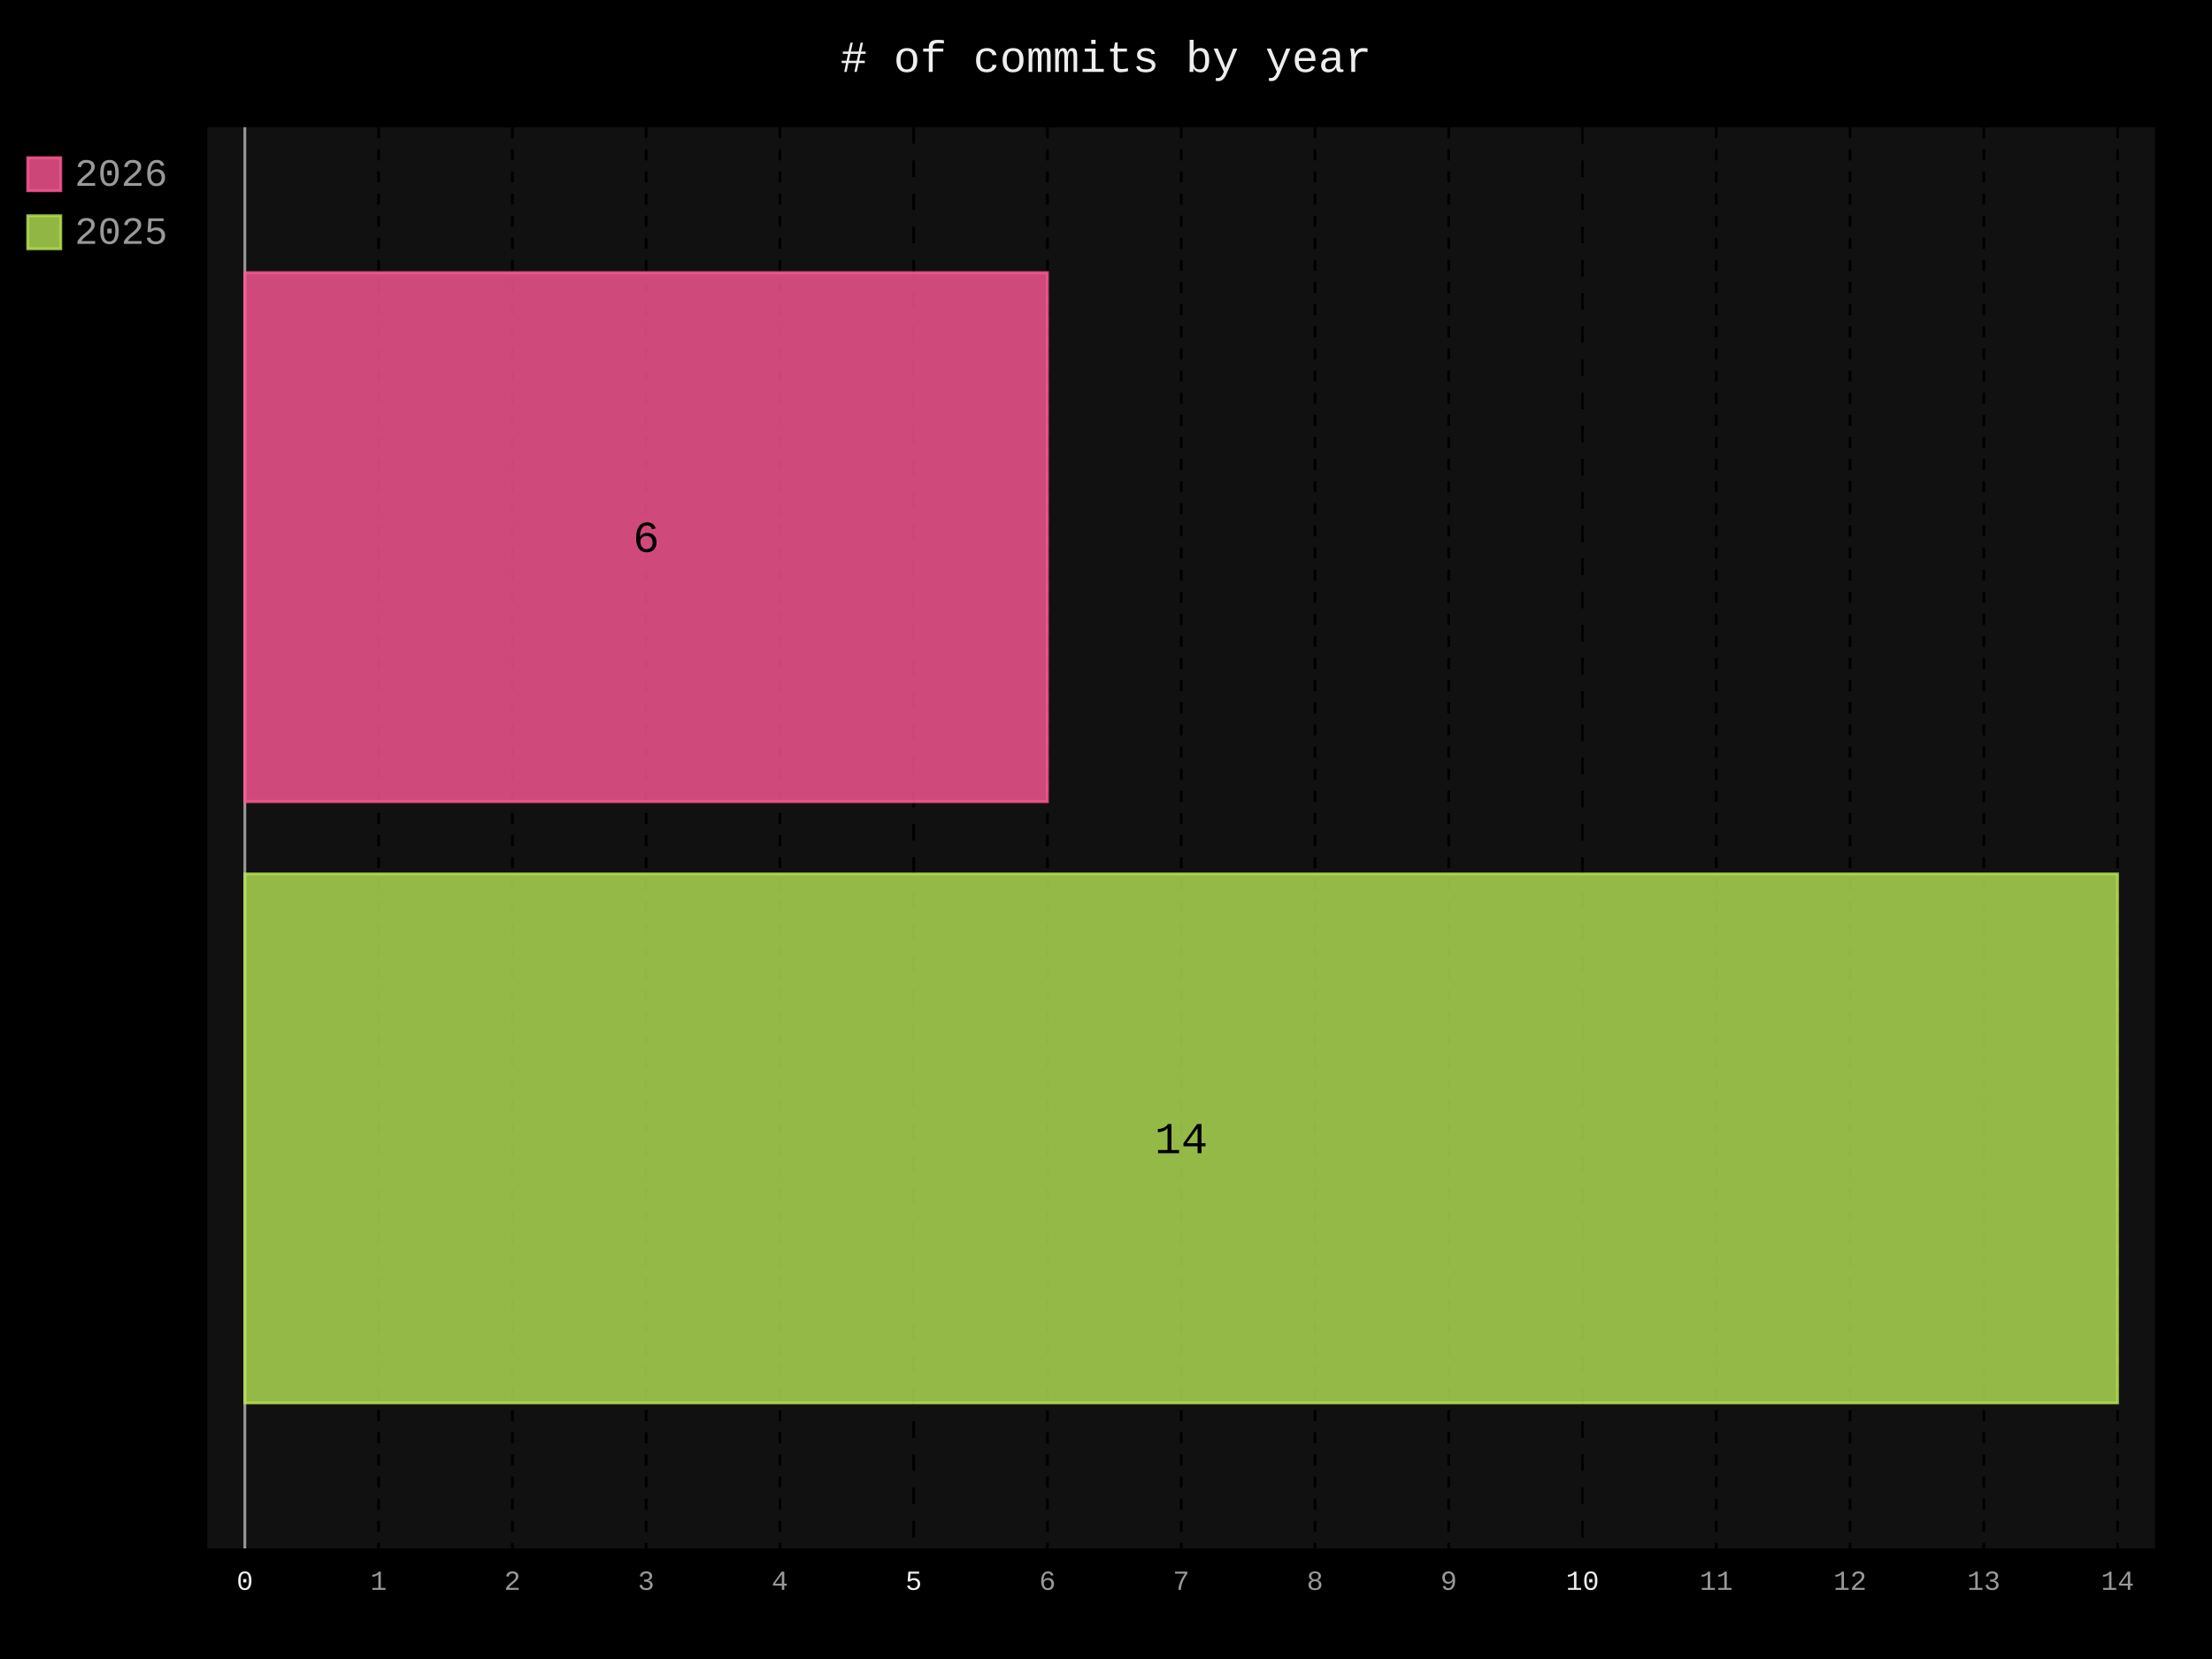
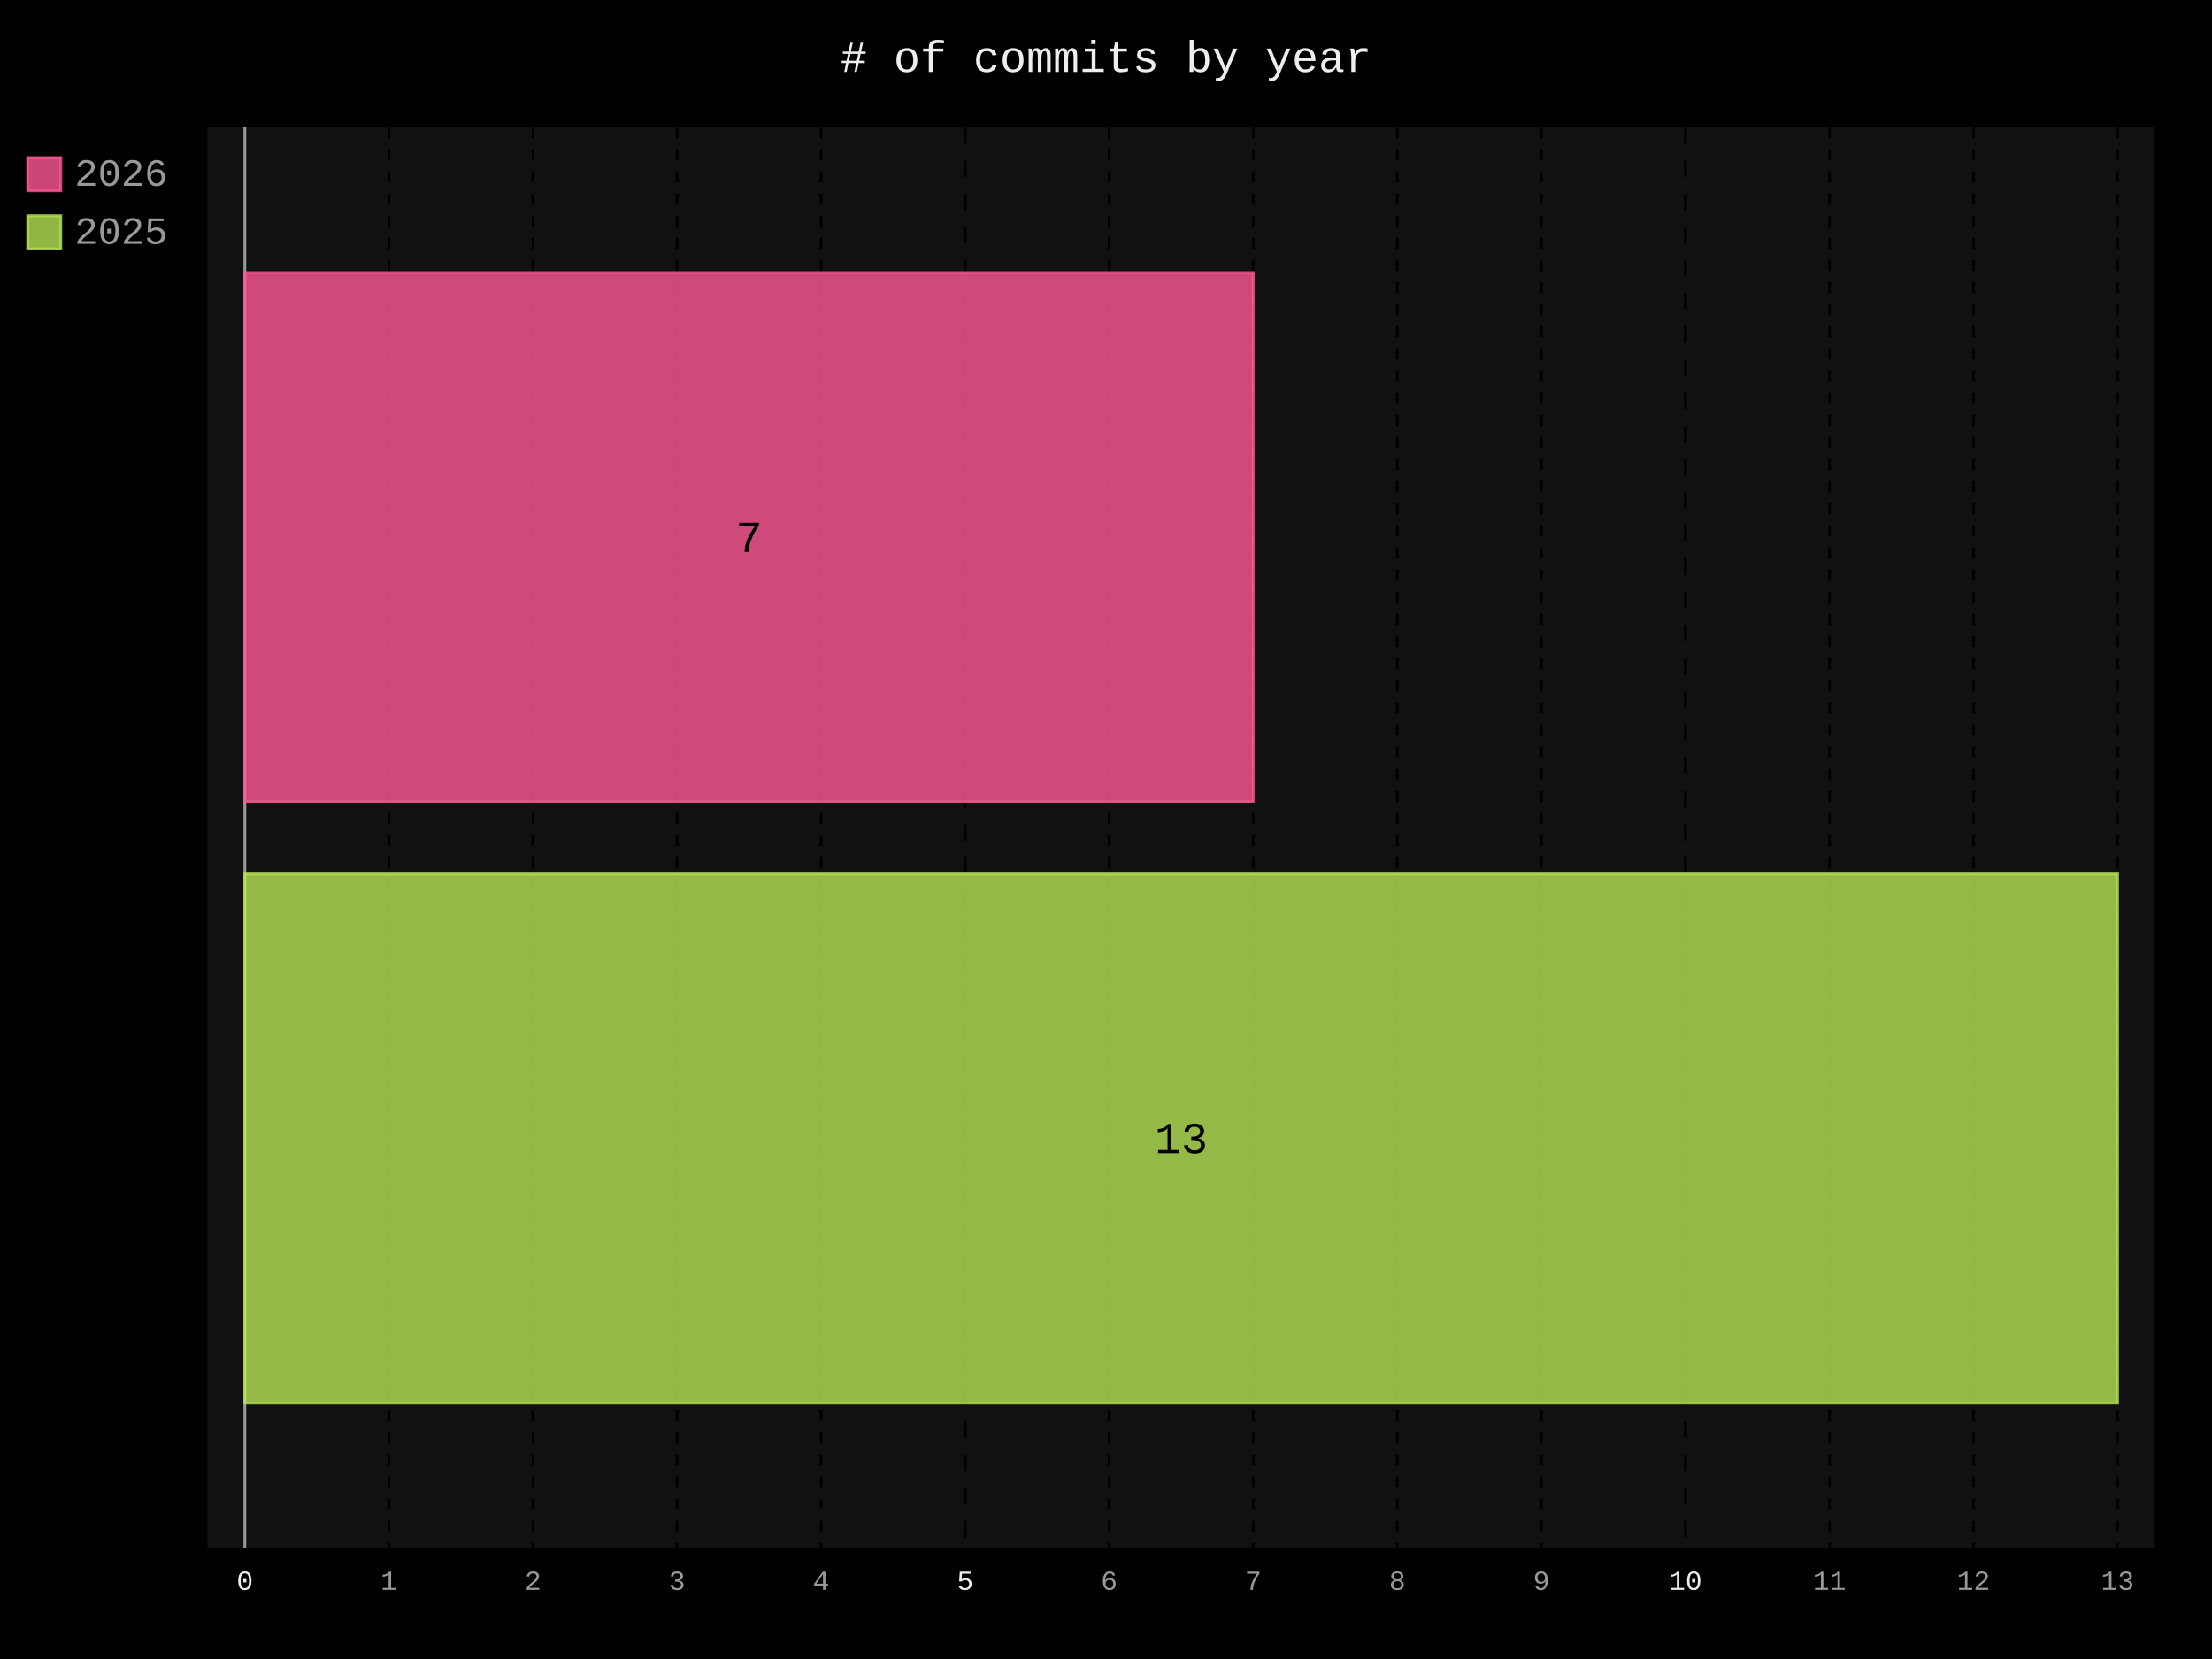
- <svg xmlns="http://www.w3.org/2000/svg" id="chart-17c8689f-d46e-4d24-a3e4-4668b1cf8e61" class="pygal-chart" viewBox="0 0 800 600">
+ <svg xmlns="http://www.w3.org/2000/svg" id="chart-6b385048-204c-4cba-bc8f-6c7d2066e29a" class="pygal-chart" viewBox="0 0 800 600">
  <defs>
-     <style type="text/css">#chart-17c8689f-d46e-4d24-a3e4-4668b1cf8e61{-webkit-user-select:none;-webkit-font-smoothing:antialiased;font-family:Consolas,"Liberation Mono",Menlo,Courier,monospace}#chart-17c8689f-d46e-4d24-a3e4-4668b1cf8e61 .title{font-family:Consolas,"Liberation Mono",Menlo,Courier,monospace;font-size:16px}#chart-17c8689f-d46e-4d24-a3e4-4668b1cf8e61 .legends .legend text{font-family:Consolas,"Liberation Mono",Menlo,Courier,monospace;font-size:14px}#chart-17c8689f-d46e-4d24-a3e4-4668b1cf8e61 .axis text{font-family:Consolas,"Liberation Mono",Menlo,Courier,monospace;font-size:10px}#chart-17c8689f-d46e-4d24-a3e4-4668b1cf8e61 .axis text.major{font-family:Consolas,"Liberation Mono",Menlo,Courier,monospace;font-size:10px}#chart-17c8689f-d46e-4d24-a3e4-4668b1cf8e61 .text-overlay text.value{font-family:Consolas,"Liberation Mono",Menlo,Courier,monospace;font-size:16px}#chart-17c8689f-d46e-4d24-a3e4-4668b1cf8e61 .text-overlay text.label{font-family:Consolas,"Liberation Mono",Menlo,Courier,monospace;font-size:10px}#chart-17c8689f-d46e-4d24-a3e4-4668b1cf8e61 .tooltip{font-family:Consolas,"Liberation Mono",Menlo,Courier,monospace;font-size:14px}#chart-17c8689f-d46e-4d24-a3e4-4668b1cf8e61 text.no_data{font-family:Consolas,"Liberation Mono",Menlo,Courier,monospace;font-size:64px}
- #chart-17c8689f-d46e-4d24-a3e4-4668b1cf8e61{background-color:black}#chart-17c8689f-d46e-4d24-a3e4-4668b1cf8e61 path,#chart-17c8689f-d46e-4d24-a3e4-4668b1cf8e61 line,#chart-17c8689f-d46e-4d24-a3e4-4668b1cf8e61 rect,#chart-17c8689f-d46e-4d24-a3e4-4668b1cf8e61 circle{-webkit-transition:250ms;-moz-transition:250ms;transition:250ms}#chart-17c8689f-d46e-4d24-a3e4-4668b1cf8e61 .graph &gt; .background{fill:black}#chart-17c8689f-d46e-4d24-a3e4-4668b1cf8e61 .plot &gt; .background{fill:#111}#chart-17c8689f-d46e-4d24-a3e4-4668b1cf8e61 .graph{fill:#999}#chart-17c8689f-d46e-4d24-a3e4-4668b1cf8e61 text.no_data{fill:#eee}#chart-17c8689f-d46e-4d24-a3e4-4668b1cf8e61 .title{fill:#eee}#chart-17c8689f-d46e-4d24-a3e4-4668b1cf8e61 .legends .legend text{fill:#999}#chart-17c8689f-d46e-4d24-a3e4-4668b1cf8e61 .legends .legend:hover text{fill:#eee}#chart-17c8689f-d46e-4d24-a3e4-4668b1cf8e61 .axis .line{stroke:#eee}#chart-17c8689f-d46e-4d24-a3e4-4668b1cf8e61 .axis .guide.line{stroke:#555}#chart-17c8689f-d46e-4d24-a3e4-4668b1cf8e61 .axis .major.line{stroke:#999}#chart-17c8689f-d46e-4d24-a3e4-4668b1cf8e61 .axis text.major{fill:#eee}#chart-17c8689f-d46e-4d24-a3e4-4668b1cf8e61 .axis.y .guides:hover .guide.line,#chart-17c8689f-d46e-4d24-a3e4-4668b1cf8e61 .line-graph .axis.x .guides:hover .guide.line,#chart-17c8689f-d46e-4d24-a3e4-4668b1cf8e61 .stackedline-graph .axis.x .guides:hover .guide.line,#chart-17c8689f-d46e-4d24-a3e4-4668b1cf8e61 .xy-graph .axis.x .guides:hover .guide.line{stroke:#eee}#chart-17c8689f-d46e-4d24-a3e4-4668b1cf8e61 .axis .guides:hover text{fill:#eee}#chart-17c8689f-d46e-4d24-a3e4-4668b1cf8e61 .reactive{fill-opacity:.8;stroke-opacity:.8;stroke-width:1}#chart-17c8689f-d46e-4d24-a3e4-4668b1cf8e61 .ci{stroke:#999}#chart-17c8689f-d46e-4d24-a3e4-4668b1cf8e61 .reactive.active,#chart-17c8689f-d46e-4d24-a3e4-4668b1cf8e61 .active .reactive{fill-opacity:.4;stroke-opacity:.9;stroke-width:4}#chart-17c8689f-d46e-4d24-a3e4-4668b1cf8e61 .ci .reactive.active{stroke-width:1.5}#chart-17c8689f-d46e-4d24-a3e4-4668b1cf8e61 .series text{fill:#eee}#chart-17c8689f-d46e-4d24-a3e4-4668b1cf8e61 .tooltip rect{fill:#111;stroke:#eee;-webkit-transition:opacity 250ms;-moz-transition:opacity 250ms;transition:opacity 250ms}#chart-17c8689f-d46e-4d24-a3e4-4668b1cf8e61 .tooltip .label{fill:#999}#chart-17c8689f-d46e-4d24-a3e4-4668b1cf8e61 .tooltip .label{fill:#999}#chart-17c8689f-d46e-4d24-a3e4-4668b1cf8e61 .tooltip .legend{font-size:.8em;fill:#555}#chart-17c8689f-d46e-4d24-a3e4-4668b1cf8e61 .tooltip .x_label{font-size:.6em;fill:#eee}#chart-17c8689f-d46e-4d24-a3e4-4668b1cf8e61 .tooltip .xlink{font-size:.5em;text-decoration:underline}#chart-17c8689f-d46e-4d24-a3e4-4668b1cf8e61 .tooltip .value{font-size:1.5em}#chart-17c8689f-d46e-4d24-a3e4-4668b1cf8e61 .bound{font-size:.5em}#chart-17c8689f-d46e-4d24-a3e4-4668b1cf8e61 .max-value{font-size:.75em;fill:#555}#chart-17c8689f-d46e-4d24-a3e4-4668b1cf8e61 .map-element{fill:#111;stroke:#555 !important}#chart-17c8689f-d46e-4d24-a3e4-4668b1cf8e61 .map-element .reactive{fill-opacity:inherit;stroke-opacity:inherit}#chart-17c8689f-d46e-4d24-a3e4-4668b1cf8e61 .color-0,#chart-17c8689f-d46e-4d24-a3e4-4668b1cf8e61 .color-0 a:visited{stroke:#ff5995;fill:#ff5995}#chart-17c8689f-d46e-4d24-a3e4-4668b1cf8e61 .color-1,#chart-17c8689f-d46e-4d24-a3e4-4668b1cf8e61 .color-1 a:visited{stroke:#b6e354;fill:#b6e354}#chart-17c8689f-d46e-4d24-a3e4-4668b1cf8e61 .text-overlay .color-0 text{fill:black}#chart-17c8689f-d46e-4d24-a3e4-4668b1cf8e61 .text-overlay .color-1 text{fill:black}
- #chart-17c8689f-d46e-4d24-a3e4-4668b1cf8e61 text.no_data{text-anchor:middle}#chart-17c8689f-d46e-4d24-a3e4-4668b1cf8e61 .guide.line{fill:none}#chart-17c8689f-d46e-4d24-a3e4-4668b1cf8e61 .centered{text-anchor:middle}#chart-17c8689f-d46e-4d24-a3e4-4668b1cf8e61 .title{text-anchor:middle}#chart-17c8689f-d46e-4d24-a3e4-4668b1cf8e61 .legends .legend text{fill-opacity:1}#chart-17c8689f-d46e-4d24-a3e4-4668b1cf8e61 .axis.x text{text-anchor:middle}#chart-17c8689f-d46e-4d24-a3e4-4668b1cf8e61 .axis.x:not(.web) text[transform]{text-anchor:start}#chart-17c8689f-d46e-4d24-a3e4-4668b1cf8e61 .axis.x:not(.web) text[transform].backwards{text-anchor:end}#chart-17c8689f-d46e-4d24-a3e4-4668b1cf8e61 .axis.y text{text-anchor:end}#chart-17c8689f-d46e-4d24-a3e4-4668b1cf8e61 .axis.y text[transform].backwards{text-anchor:start}#chart-17c8689f-d46e-4d24-a3e4-4668b1cf8e61 .axis.y2 text{text-anchor:start}#chart-17c8689f-d46e-4d24-a3e4-4668b1cf8e61 .axis.y2 text[transform].backwards{text-anchor:end}#chart-17c8689f-d46e-4d24-a3e4-4668b1cf8e61 .axis .guide.line{stroke-dasharray:4,4;stroke:black}#chart-17c8689f-d46e-4d24-a3e4-4668b1cf8e61 .axis .major.guide.line{stroke-dasharray:6,6;stroke:black}#chart-17c8689f-d46e-4d24-a3e4-4668b1cf8e61 .horizontal .axis.y .guide.line,#chart-17c8689f-d46e-4d24-a3e4-4668b1cf8e61 .horizontal .axis.y2 .guide.line,#chart-17c8689f-d46e-4d24-a3e4-4668b1cf8e61 .vertical .axis.x .guide.line{opacity:0}#chart-17c8689f-d46e-4d24-a3e4-4668b1cf8e61 .horizontal .axis.always_show .guide.line,#chart-17c8689f-d46e-4d24-a3e4-4668b1cf8e61 .vertical .axis.always_show .guide.line{opacity:1 !important}#chart-17c8689f-d46e-4d24-a3e4-4668b1cf8e61 .axis.y .guides:hover .guide.line,#chart-17c8689f-d46e-4d24-a3e4-4668b1cf8e61 .axis.y2 .guides:hover .guide.line,#chart-17c8689f-d46e-4d24-a3e4-4668b1cf8e61 .axis.x .guides:hover .guide.line{opacity:1}#chart-17c8689f-d46e-4d24-a3e4-4668b1cf8e61 .axis .guides:hover text{opacity:1}#chart-17c8689f-d46e-4d24-a3e4-4668b1cf8e61 .nofill{fill:none}#chart-17c8689f-d46e-4d24-a3e4-4668b1cf8e61 .subtle-fill{fill-opacity:.2}#chart-17c8689f-d46e-4d24-a3e4-4668b1cf8e61 .dot{stroke-width:1px;fill-opacity:1;stroke-opacity:1}#chart-17c8689f-d46e-4d24-a3e4-4668b1cf8e61 .dot.active{stroke-width:5px}#chart-17c8689f-d46e-4d24-a3e4-4668b1cf8e61 .dot.negative{fill:transparent}#chart-17c8689f-d46e-4d24-a3e4-4668b1cf8e61 text,#chart-17c8689f-d46e-4d24-a3e4-4668b1cf8e61 tspan{stroke:none !important}#chart-17c8689f-d46e-4d24-a3e4-4668b1cf8e61 .series text.active{opacity:1}#chart-17c8689f-d46e-4d24-a3e4-4668b1cf8e61 .tooltip rect{fill-opacity:.95;stroke-width:.5}#chart-17c8689f-d46e-4d24-a3e4-4668b1cf8e61 .tooltip text{fill-opacity:1}#chart-17c8689f-d46e-4d24-a3e4-4668b1cf8e61 .showable{visibility:hidden}#chart-17c8689f-d46e-4d24-a3e4-4668b1cf8e61 .showable.shown{visibility:visible}#chart-17c8689f-d46e-4d24-a3e4-4668b1cf8e61 .gauge-background{fill:rgba(229,229,229,1);stroke:none}#chart-17c8689f-d46e-4d24-a3e4-4668b1cf8e61 .bg-lines{stroke:black;stroke-width:2px}</style>
+     <style type="text/css">#chart-6b385048-204c-4cba-bc8f-6c7d2066e29a{-webkit-user-select:none;-webkit-font-smoothing:antialiased;font-family:Consolas,"Liberation Mono",Menlo,Courier,monospace}#chart-6b385048-204c-4cba-bc8f-6c7d2066e29a .title{font-family:Consolas,"Liberation Mono",Menlo,Courier,monospace;font-size:16px}#chart-6b385048-204c-4cba-bc8f-6c7d2066e29a .legends .legend text{font-family:Consolas,"Liberation Mono",Menlo,Courier,monospace;font-size:14px}#chart-6b385048-204c-4cba-bc8f-6c7d2066e29a .axis text{font-family:Consolas,"Liberation Mono",Menlo,Courier,monospace;font-size:10px}#chart-6b385048-204c-4cba-bc8f-6c7d2066e29a .axis text.major{font-family:Consolas,"Liberation Mono",Menlo,Courier,monospace;font-size:10px}#chart-6b385048-204c-4cba-bc8f-6c7d2066e29a .text-overlay text.value{font-family:Consolas,"Liberation Mono",Menlo,Courier,monospace;font-size:16px}#chart-6b385048-204c-4cba-bc8f-6c7d2066e29a .text-overlay text.label{font-family:Consolas,"Liberation Mono",Menlo,Courier,monospace;font-size:10px}#chart-6b385048-204c-4cba-bc8f-6c7d2066e29a .tooltip{font-family:Consolas,"Liberation Mono",Menlo,Courier,monospace;font-size:14px}#chart-6b385048-204c-4cba-bc8f-6c7d2066e29a text.no_data{font-family:Consolas,"Liberation Mono",Menlo,Courier,monospace;font-size:64px}
+ #chart-6b385048-204c-4cba-bc8f-6c7d2066e29a{background-color:black}#chart-6b385048-204c-4cba-bc8f-6c7d2066e29a path,#chart-6b385048-204c-4cba-bc8f-6c7d2066e29a line,#chart-6b385048-204c-4cba-bc8f-6c7d2066e29a rect,#chart-6b385048-204c-4cba-bc8f-6c7d2066e29a circle{-webkit-transition:250ms;-moz-transition:250ms;transition:250ms}#chart-6b385048-204c-4cba-bc8f-6c7d2066e29a .graph &gt; .background{fill:black}#chart-6b385048-204c-4cba-bc8f-6c7d2066e29a .plot &gt; .background{fill:#111}#chart-6b385048-204c-4cba-bc8f-6c7d2066e29a .graph{fill:#999}#chart-6b385048-204c-4cba-bc8f-6c7d2066e29a text.no_data{fill:#eee}#chart-6b385048-204c-4cba-bc8f-6c7d2066e29a .title{fill:#eee}#chart-6b385048-204c-4cba-bc8f-6c7d2066e29a .legends .legend text{fill:#999}#chart-6b385048-204c-4cba-bc8f-6c7d2066e29a .legends .legend:hover text{fill:#eee}#chart-6b385048-204c-4cba-bc8f-6c7d2066e29a .axis .line{stroke:#eee}#chart-6b385048-204c-4cba-bc8f-6c7d2066e29a .axis .guide.line{stroke:#555}#chart-6b385048-204c-4cba-bc8f-6c7d2066e29a .axis .major.line{stroke:#999}#chart-6b385048-204c-4cba-bc8f-6c7d2066e29a .axis text.major{fill:#eee}#chart-6b385048-204c-4cba-bc8f-6c7d2066e29a .axis.y .guides:hover .guide.line,#chart-6b385048-204c-4cba-bc8f-6c7d2066e29a .line-graph .axis.x .guides:hover .guide.line,#chart-6b385048-204c-4cba-bc8f-6c7d2066e29a .stackedline-graph .axis.x .guides:hover .guide.line,#chart-6b385048-204c-4cba-bc8f-6c7d2066e29a .xy-graph .axis.x .guides:hover .guide.line{stroke:#eee}#chart-6b385048-204c-4cba-bc8f-6c7d2066e29a .axis .guides:hover text{fill:#eee}#chart-6b385048-204c-4cba-bc8f-6c7d2066e29a .reactive{fill-opacity:.8;stroke-opacity:.8;stroke-width:1}#chart-6b385048-204c-4cba-bc8f-6c7d2066e29a .ci{stroke:#999}#chart-6b385048-204c-4cba-bc8f-6c7d2066e29a .reactive.active,#chart-6b385048-204c-4cba-bc8f-6c7d2066e29a .active .reactive{fill-opacity:.4;stroke-opacity:.9;stroke-width:4}#chart-6b385048-204c-4cba-bc8f-6c7d2066e29a .ci .reactive.active{stroke-width:1.5}#chart-6b385048-204c-4cba-bc8f-6c7d2066e29a .series text{fill:#eee}#chart-6b385048-204c-4cba-bc8f-6c7d2066e29a .tooltip rect{fill:#111;stroke:#eee;-webkit-transition:opacity 250ms;-moz-transition:opacity 250ms;transition:opacity 250ms}#chart-6b385048-204c-4cba-bc8f-6c7d2066e29a .tooltip .label{fill:#999}#chart-6b385048-204c-4cba-bc8f-6c7d2066e29a .tooltip .label{fill:#999}#chart-6b385048-204c-4cba-bc8f-6c7d2066e29a .tooltip .legend{font-size:.8em;fill:#555}#chart-6b385048-204c-4cba-bc8f-6c7d2066e29a .tooltip .x_label{font-size:.6em;fill:#eee}#chart-6b385048-204c-4cba-bc8f-6c7d2066e29a .tooltip .xlink{font-size:.5em;text-decoration:underline}#chart-6b385048-204c-4cba-bc8f-6c7d2066e29a .tooltip .value{font-size:1.5em}#chart-6b385048-204c-4cba-bc8f-6c7d2066e29a .bound{font-size:.5em}#chart-6b385048-204c-4cba-bc8f-6c7d2066e29a .max-value{font-size:.75em;fill:#555}#chart-6b385048-204c-4cba-bc8f-6c7d2066e29a .map-element{fill:#111;stroke:#555 !important}#chart-6b385048-204c-4cba-bc8f-6c7d2066e29a .map-element .reactive{fill-opacity:inherit;stroke-opacity:inherit}#chart-6b385048-204c-4cba-bc8f-6c7d2066e29a .color-0,#chart-6b385048-204c-4cba-bc8f-6c7d2066e29a .color-0 a:visited{stroke:#ff5995;fill:#ff5995}#chart-6b385048-204c-4cba-bc8f-6c7d2066e29a .color-1,#chart-6b385048-204c-4cba-bc8f-6c7d2066e29a .color-1 a:visited{stroke:#b6e354;fill:#b6e354}#chart-6b385048-204c-4cba-bc8f-6c7d2066e29a .text-overlay .color-0 text{fill:black}#chart-6b385048-204c-4cba-bc8f-6c7d2066e29a .text-overlay .color-1 text{fill:black}
+ #chart-6b385048-204c-4cba-bc8f-6c7d2066e29a text.no_data{text-anchor:middle}#chart-6b385048-204c-4cba-bc8f-6c7d2066e29a .guide.line{fill:none}#chart-6b385048-204c-4cba-bc8f-6c7d2066e29a .centered{text-anchor:middle}#chart-6b385048-204c-4cba-bc8f-6c7d2066e29a .title{text-anchor:middle}#chart-6b385048-204c-4cba-bc8f-6c7d2066e29a .legends .legend text{fill-opacity:1}#chart-6b385048-204c-4cba-bc8f-6c7d2066e29a .axis.x text{text-anchor:middle}#chart-6b385048-204c-4cba-bc8f-6c7d2066e29a .axis.x:not(.web) text[transform]{text-anchor:start}#chart-6b385048-204c-4cba-bc8f-6c7d2066e29a .axis.x:not(.web) text[transform].backwards{text-anchor:end}#chart-6b385048-204c-4cba-bc8f-6c7d2066e29a .axis.y text{text-anchor:end}#chart-6b385048-204c-4cba-bc8f-6c7d2066e29a .axis.y text[transform].backwards{text-anchor:start}#chart-6b385048-204c-4cba-bc8f-6c7d2066e29a .axis.y2 text{text-anchor:start}#chart-6b385048-204c-4cba-bc8f-6c7d2066e29a .axis.y2 text[transform].backwards{text-anchor:end}#chart-6b385048-204c-4cba-bc8f-6c7d2066e29a .axis .guide.line{stroke-dasharray:4,4;stroke:black}#chart-6b385048-204c-4cba-bc8f-6c7d2066e29a .axis .major.guide.line{stroke-dasharray:6,6;stroke:black}#chart-6b385048-204c-4cba-bc8f-6c7d2066e29a .horizontal .axis.y .guide.line,#chart-6b385048-204c-4cba-bc8f-6c7d2066e29a .horizontal .axis.y2 .guide.line,#chart-6b385048-204c-4cba-bc8f-6c7d2066e29a .vertical .axis.x .guide.line{opacity:0}#chart-6b385048-204c-4cba-bc8f-6c7d2066e29a .horizontal .axis.always_show .guide.line,#chart-6b385048-204c-4cba-bc8f-6c7d2066e29a .vertical .axis.always_show .guide.line{opacity:1 !important}#chart-6b385048-204c-4cba-bc8f-6c7d2066e29a .axis.y .guides:hover .guide.line,#chart-6b385048-204c-4cba-bc8f-6c7d2066e29a .axis.y2 .guides:hover .guide.line,#chart-6b385048-204c-4cba-bc8f-6c7d2066e29a .axis.x .guides:hover .guide.line{opacity:1}#chart-6b385048-204c-4cba-bc8f-6c7d2066e29a .axis .guides:hover text{opacity:1}#chart-6b385048-204c-4cba-bc8f-6c7d2066e29a .nofill{fill:none}#chart-6b385048-204c-4cba-bc8f-6c7d2066e29a .subtle-fill{fill-opacity:.2}#chart-6b385048-204c-4cba-bc8f-6c7d2066e29a .dot{stroke-width:1px;fill-opacity:1;stroke-opacity:1}#chart-6b385048-204c-4cba-bc8f-6c7d2066e29a .dot.active{stroke-width:5px}#chart-6b385048-204c-4cba-bc8f-6c7d2066e29a .dot.negative{fill:transparent}#chart-6b385048-204c-4cba-bc8f-6c7d2066e29a text,#chart-6b385048-204c-4cba-bc8f-6c7d2066e29a tspan{stroke:none !important}#chart-6b385048-204c-4cba-bc8f-6c7d2066e29a .series text.active{opacity:1}#chart-6b385048-204c-4cba-bc8f-6c7d2066e29a .tooltip rect{fill-opacity:.95;stroke-width:.5}#chart-6b385048-204c-4cba-bc8f-6c7d2066e29a .tooltip text{fill-opacity:1}#chart-6b385048-204c-4cba-bc8f-6c7d2066e29a .showable{visibility:hidden}#chart-6b385048-204c-4cba-bc8f-6c7d2066e29a .showable.shown{visibility:visible}#chart-6b385048-204c-4cba-bc8f-6c7d2066e29a .gauge-background{fill:rgba(229,229,229,1);stroke:none}#chart-6b385048-204c-4cba-bc8f-6c7d2066e29a .bg-lines{stroke:black;stroke-width:2px}</style>
  </defs>
  <g class="graph horizontalbar-graph horizontal">
    <rect x="0" y="0" width="800" height="600" class="background" />
    <g transform="translate(75, 46)" class="plot">
      <rect x="0" y="0" width="704.4" height="514" class="background" />
      <g class="axis x always_show">
        <g class="guides">
          <path d="M13.546 0 v514" class="axis major line" />
          <text x="13.546" y="529.0" class="major">0</text>
        </g>
        <g class="guides">
-           <path d="M61.925 0 v514" class="guide line" />
-           <text x="61.925" y="529.0" class="">1</text>
+           <path d="M65.647 0 v514" class="guide line" />
+           <text x="65.647" y="529.0" class="">1</text>
        </g>
        <g class="guides">
-           <path d="M110.304 0 v514" class="guide line" />
-           <text x="110.304" y="529.0" class="">2</text>
+           <path d="M117.747 0 v514" class="guide line" />
+           <text x="117.747" y="529.0" class="">2</text>
        </g>
        <g class="guides">
-           <path d="M158.684 0 v514" class="guide line" />
-           <text x="158.684" y="529.0" class="">3</text>
+           <path d="M169.848 0 v514" class="guide line" />
+           <text x="169.848" y="529.0" class="">3</text>
        </g>
        <g class="guides">
-           <path d="M207.063 0 v514" class="guide line" />
-           <text x="207.063" y="529.0" class="">4</text>
+           <path d="M221.949 0 v514" class="guide line" />
+           <text x="221.949" y="529.0" class="">4</text>
        </g>
        <g class="guides">
-           <path d="M255.442 0 v514" class="major guide line" />
-           <text x="255.442" y="529.0" class="major">5</text>
+           <path d="M274.049 0 v514" class="major guide line" />
+           <text x="274.049" y="529.0" class="major">5</text>
        </g>
        <g class="guides">
-           <path d="M303.821 0 v514" class="guide line" />
-           <text x="303.821" y="529.0" class="">6</text>
+           <path d="M326.15 0 v514" class="guide line" />
+           <text x="326.15" y="529.0" class="">6</text>
        </g>
        <g class="guides">
-           <path d="M352.2 0 v514" class="guide line" />
-           <text x="352.2" y="529.0" class="">7</text>
+           <path d="M378.25 0 v514" class="guide line" />
+           <text x="378.25" y="529.0" class="">7</text>
        </g>
        <g class="guides">
-           <path d="M400.579 0 v514" class="guide line" />
-           <text x="400.579" y="529.0" class="">8</text>
+           <path d="M430.351 0 v514" class="guide line" />
+           <text x="430.351" y="529.0" class="">8</text>
        </g>
        <g class="guides">
-           <path d="M448.958 0 v514" class="guide line" />
-           <text x="448.958" y="529.0" class="">9</text>
+           <path d="M482.451 0 v514" class="guide line" />
+           <text x="482.451" y="529.0" class="">9</text>
        </g>
        <g class="guides">
-           <path d="M497.337 0 v514" class="major guide line" />
-           <text x="497.337" y="529.0" class="major">10</text>
+           <path d="M534.552 0 v514" class="major guide line" />
+           <text x="534.552" y="529.0" class="major">10</text>
        </g>
        <g class="guides">
-           <path d="M545.716 0 v514" class="guide line" />
-           <text x="545.716" y="529.0" class="">11</text>
+           <path d="M586.653 0 v514" class="guide line" />
+           <text x="586.653" y="529.0" class="">11</text>
        </g>
        <g class="guides">
-           <path d="M594.096 0 v514" class="guide line" />
-           <text x="594.096" y="529.0" class="">12</text>
-         </g>
-         <g class="guides">
-           <path d="M642.475 0 v514" class="guide line" />
-           <text x="642.475" y="529.0" class="">13</text>
+           <path d="M638.753 0 v514" class="guide line" />
+           <text x="638.753" y="529.0" class="">12</text>
        </g>
        <g class="guides">
          <path d="M690.854 0 v514" class="guide line" />
-           <text x="690.854" y="529.0" class="">14</text>
+           <text x="690.854" y="529.0" class="">13</text>
        </g>
      </g>
      <g class="series serie-1 color-1">
        <g class="bars">
          <g class="bar">
            <rect x="13.546" y="270.048" rx="0" ry="0" width="677.308" height="191.366" class="rect reactive tooltip-trigger" />
          </g>
        </g>
      </g>
      <g class="series serie-0 color-0">
        <g class="bars">
          <g class="bar">
-             <rect x="13.546" y="52.586" rx="0" ry="0" width="290.275" height="191.366" class="rect reactive tooltip-trigger" />
+             <rect x="13.546" y="52.586" rx="0" ry="0" width="364.704" height="191.366" class="rect reactive tooltip-trigger" />
          </g>
        </g>
      </g>
    </g>
    <g class="titles">
      <text x="400.0" y="26" class="title plot_title"># of commits by year</text>
    </g>
    <g transform="translate(75, 46)" class="plot overlay">
      <g class="series serie-1 color-1" />
      <g class="series serie-0 color-0" />
    </g>
    <g transform="translate(75, 46)" class="plot text-overlay">
      <g class="series serie-1 color-1">
-         <text text-anchor="middle" x="352.2" y="371.064" class="value">14</text>
+         <text text-anchor="middle" x="352.2" y="371.064" class="value">13</text>
      </g>
      <g class="series serie-0 color-0">
-         <text text-anchor="middle" x="158.684" y="153.603" class="value">6</text>
+         <text text-anchor="middle" x="195.898" y="153.603" class="value">7</text>
      </g>
    </g>
    <g transform="translate(75, 46)" class="plot tooltip-overlay">
      <g transform="translate(0 0)" style="opacity: 0" class="tooltip">
        <rect rx="0" ry="0" width="0" height="0" class="tooltip-box" />
        <g class="text" />
      </g>
    </g>
    <g transform="translate(10, 56)" class="legends">
      <g id="activate-serie-0" class="legend reactive activate-serie">
        <rect x="0.0" y="1.0" width="12" height="12" class="color-0 reactive" />
        <text x="17.0" y="11.2">2026</text>
      </g>
      <g id="activate-serie-1" class="legend reactive activate-serie">
        <rect x="0.0" y="22.0" width="12" height="12" class="color-1 reactive" />
        <text x="17.0" y="32.2">2025</text>
      </g>
    </g>
    <g transform="translate(790, 56)" class="legends" />
  </g>
</svg>
